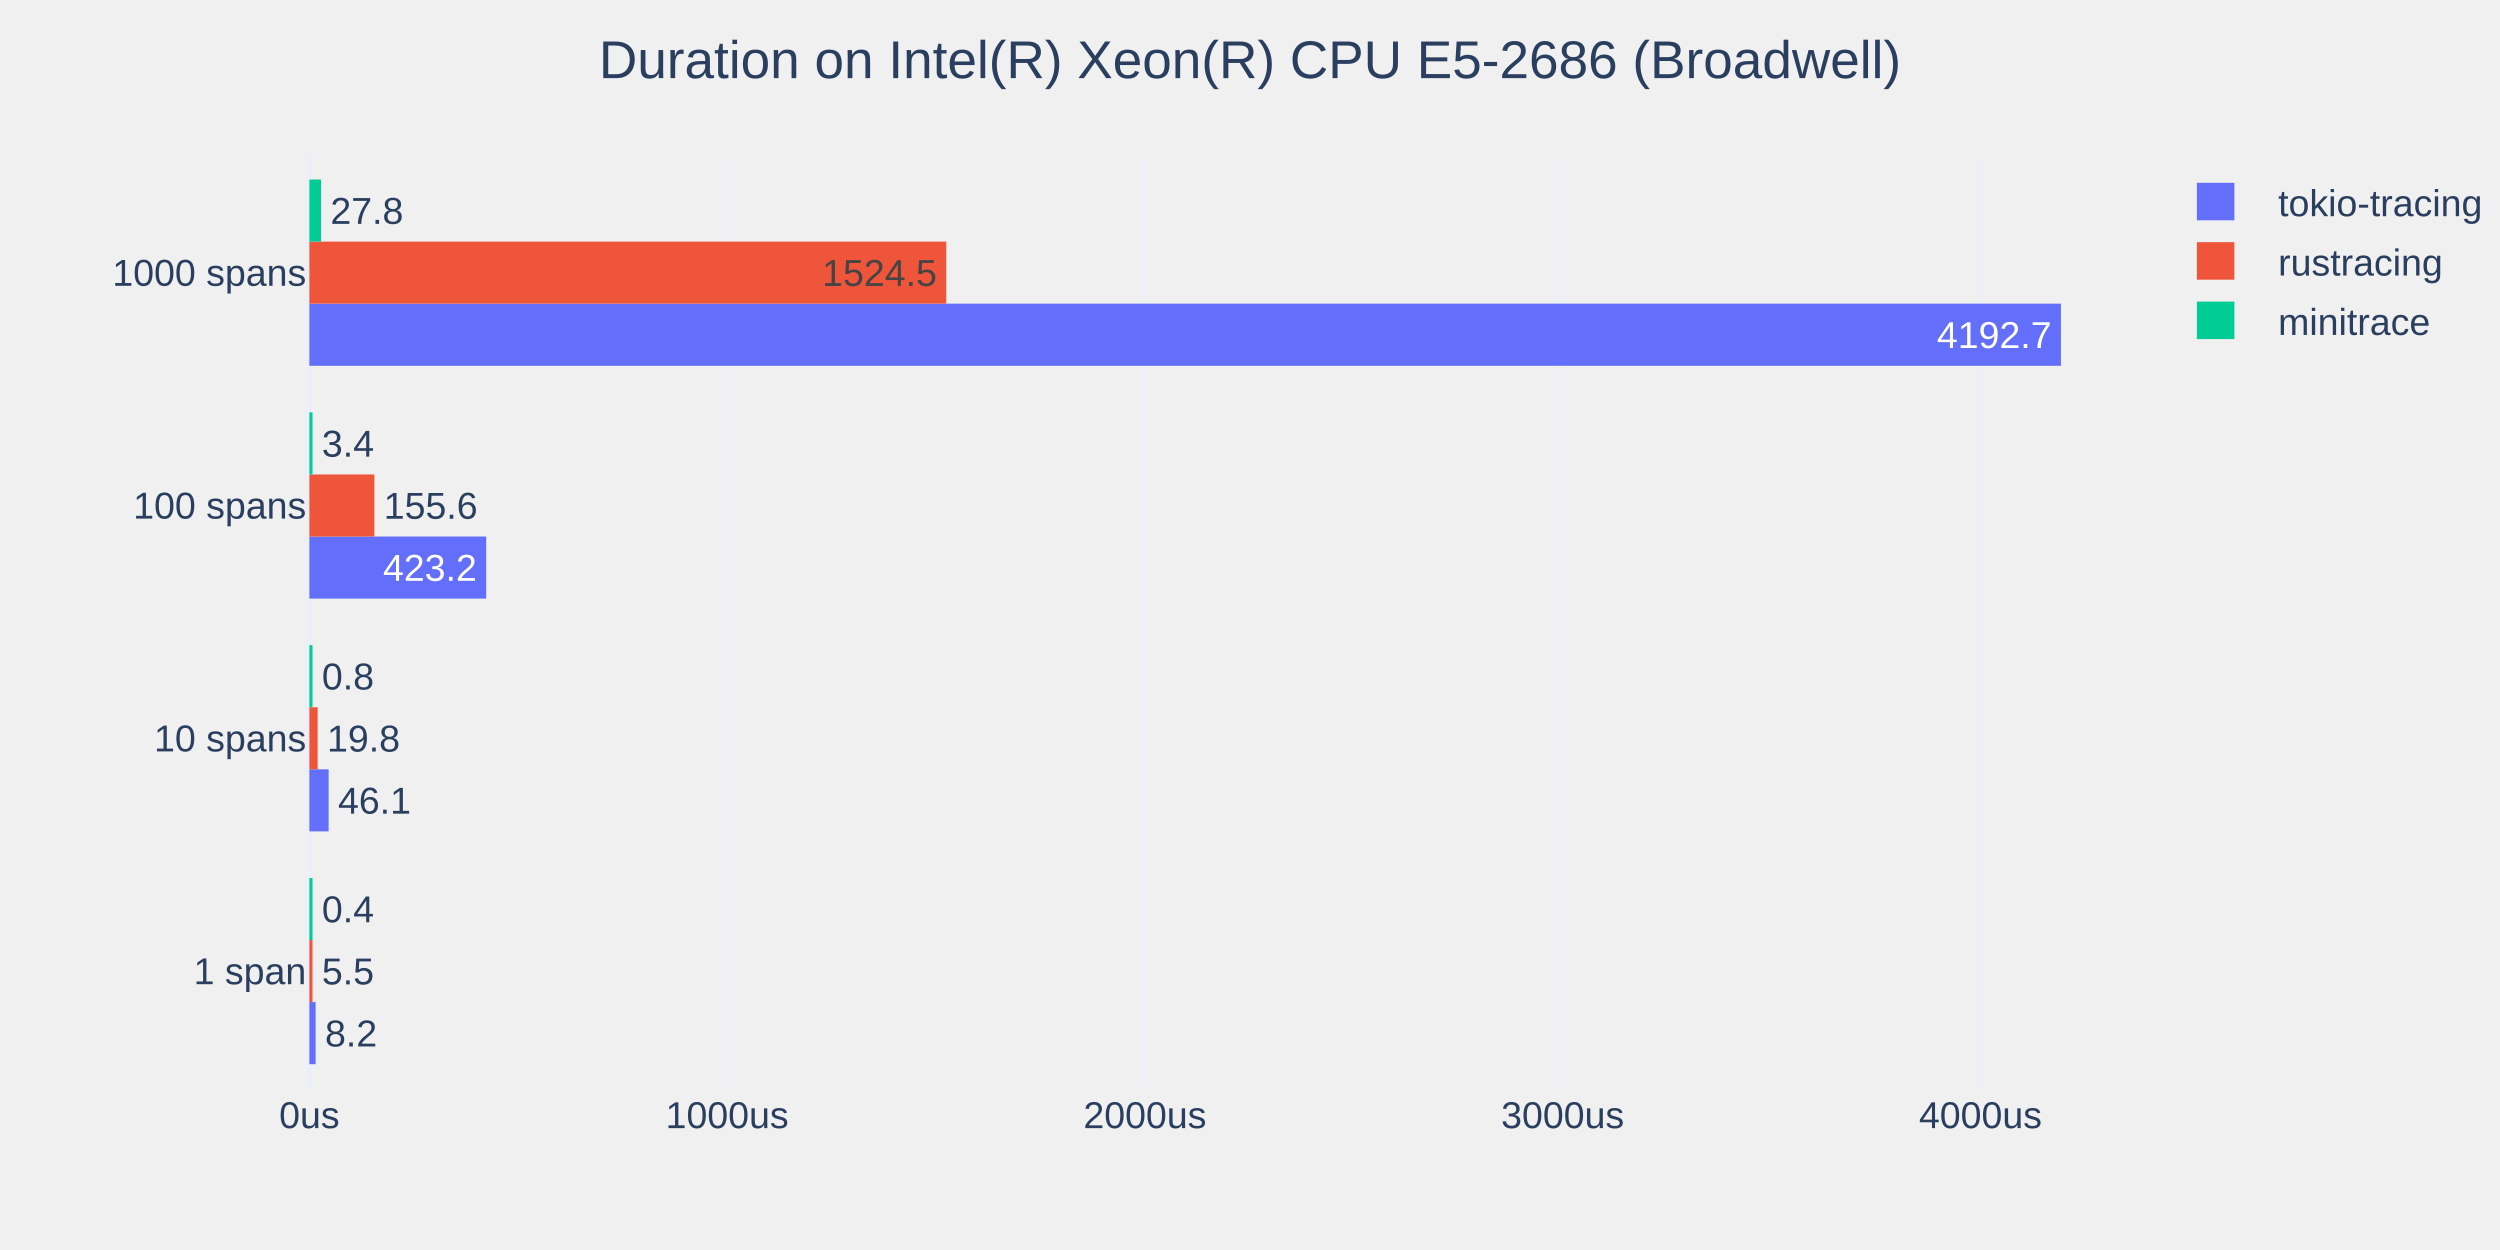
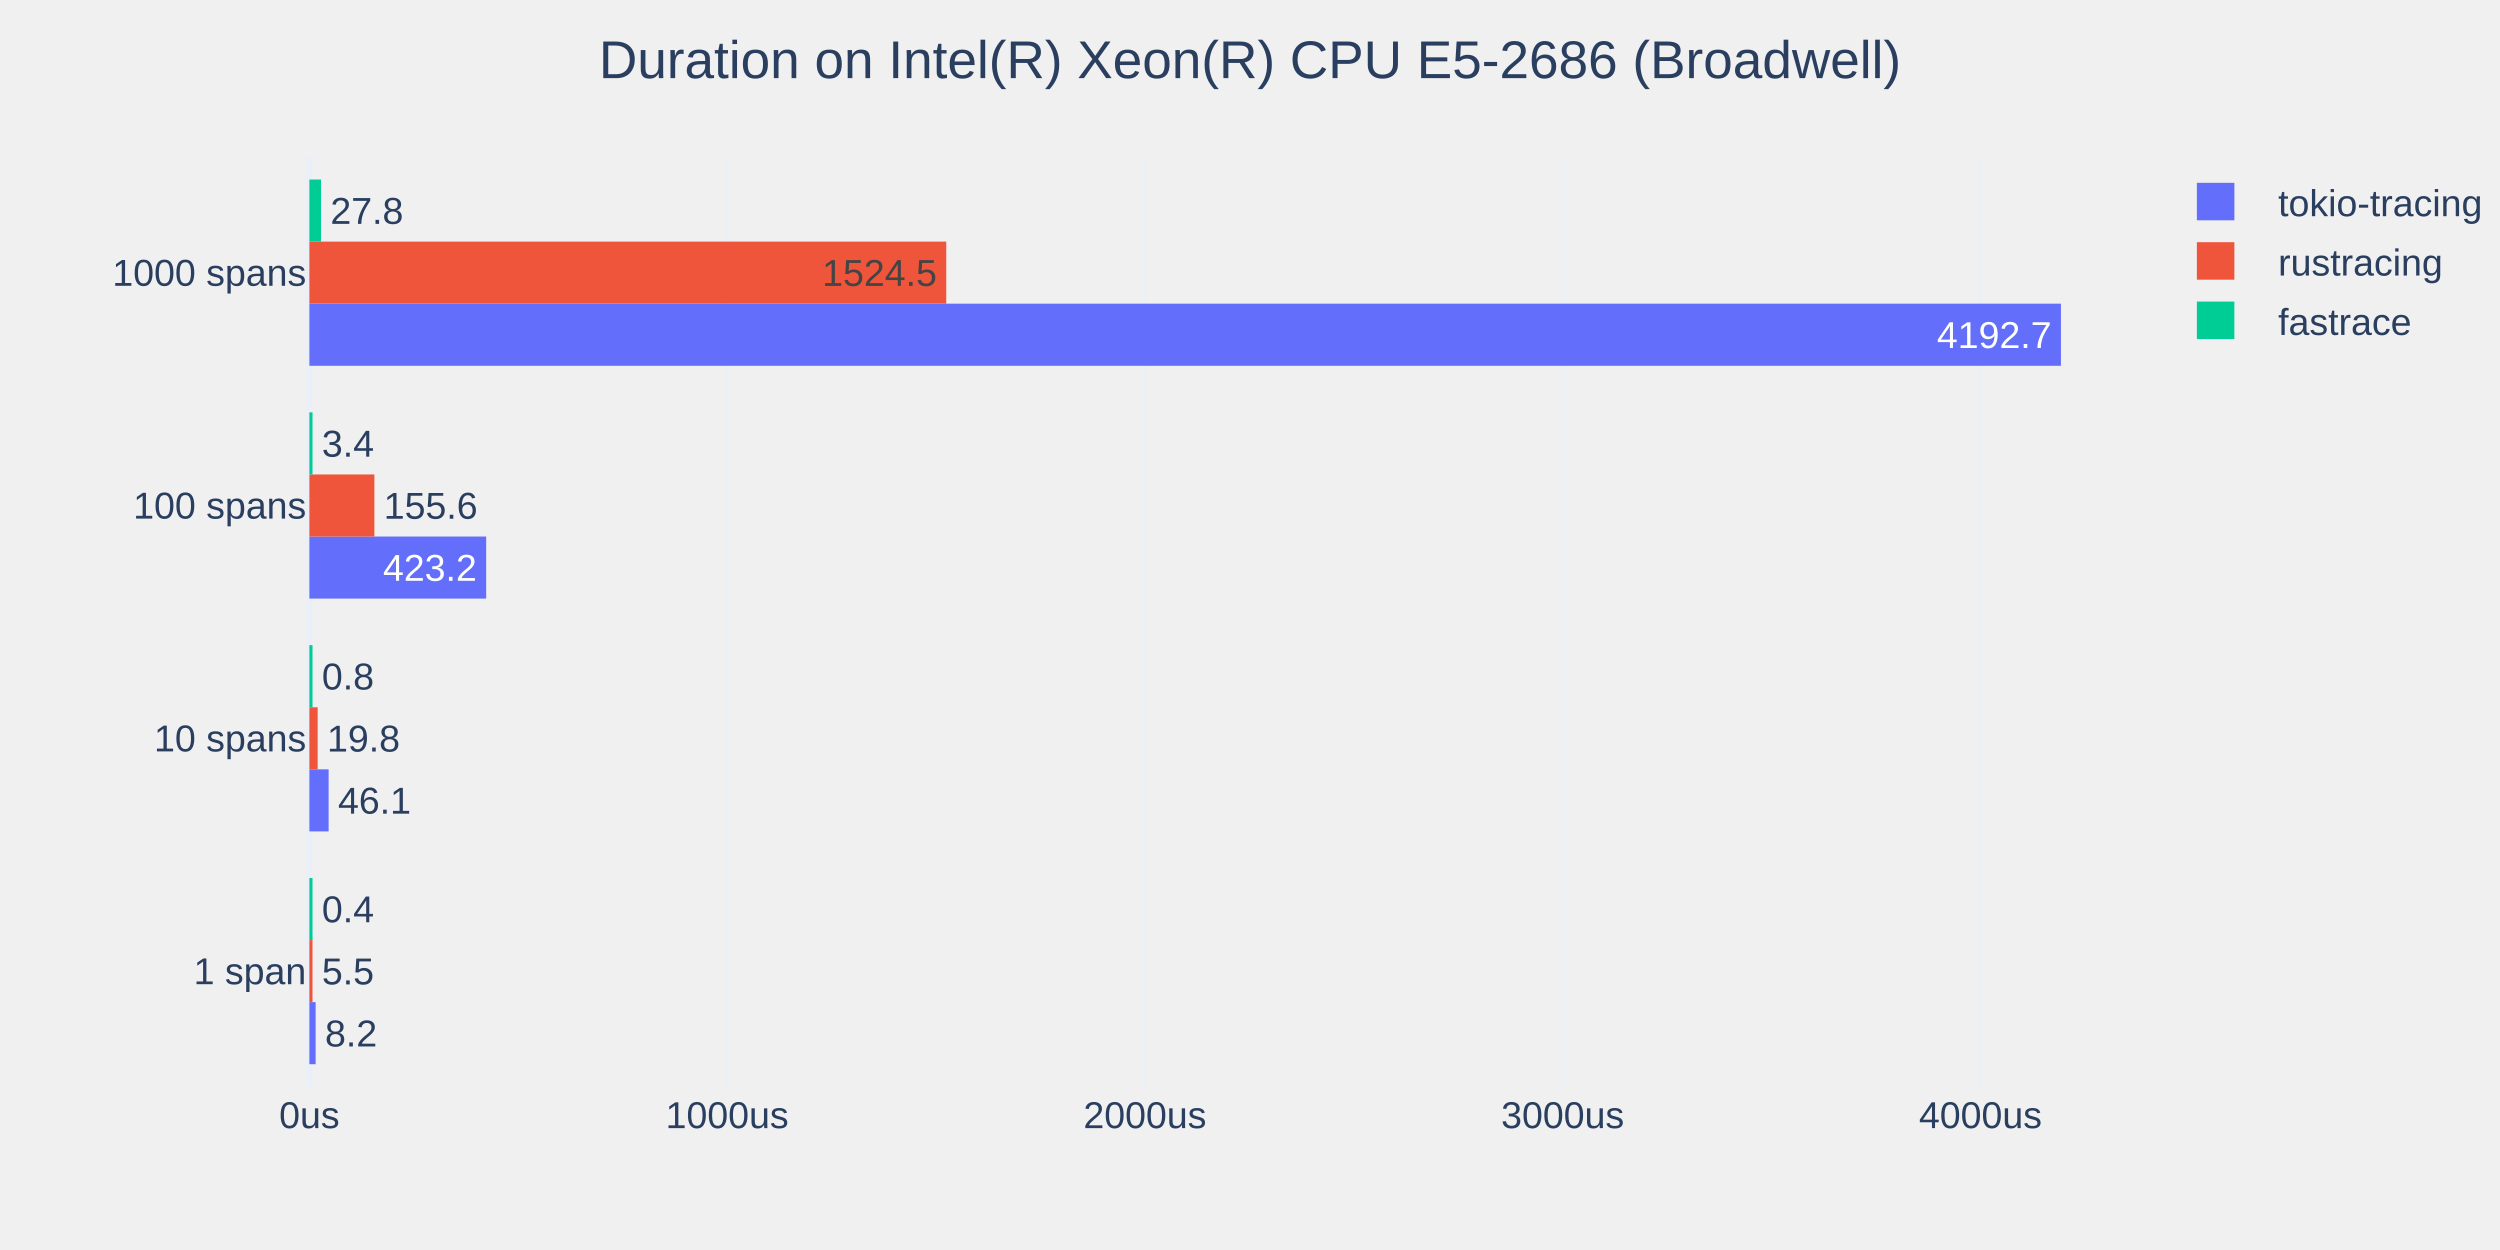
<svg xmlns="http://www.w3.org/2000/svg" class="main-svg" width="800" height="400" style="background:rgba(255,255,255,.01)">
  <defs>
    <clipPath id="a" class="plotclip">
      <path d="M0 0h590v298H0z" />
    </clipPath>
  </defs>
  <g class="bglayer">
    <path class="bg" style="fill:#fff;fill-opacity:.01;stroke-width:0" d="M99 50h590v298H99z" />
  </g>
  <g class="draglayer cursor-crosshair">
    <g class="xy">
      <path class="nsewdrag drag" data-subplot="xy" style="fill:transparent;stroke-width:0;pointer-events:all" d="M99 50h590v298H99z" />
      <path class="nwdrag drag cursor-nw-resize" data-subplot="xy" style="fill:transparent;stroke-width:0;pointer-events:all" d="M79 30h20v20H79z" />
      <path class="nedrag drag cursor-ne-resize" data-subplot="xy" style="fill:transparent;stroke-width:0;pointer-events:all" d="M689 30h20v20h-20z" />
      <path class="swdrag drag cursor-sw-resize" data-subplot="xy" style="fill:transparent;stroke-width:0;pointer-events:all" d="M79 348h20v20H79z" />
      <path class="sedrag drag cursor-se-resize" data-subplot="xy" style="fill:transparent;stroke-width:0;pointer-events:all" d="M689 348h20v20h-20z" />
      <path class="ewdrag drag cursor-ew-resize" data-subplot="xy" style="fill:transparent;stroke-width:0;pointer-events:all" d="M158 348.5h472v20H158z" />
      <path class="wdrag drag cursor-w-resize" data-subplot="xy" style="fill:transparent;stroke-width:0;pointer-events:all" d="M99 348.5h59v20H99z" />
      <path class="edrag drag cursor-e-resize" data-subplot="xy" style="fill:transparent;stroke-width:0;pointer-events:all" d="M630 348.5h59v20h-59z" />
      <path class="nsdrag drag cursor-ns-resize" data-subplot="xy" style="fill:transparent;stroke-width:0;pointer-events:all" d="M78.5 79.8h20v238.4h-20z" />
      <path class="sdrag drag cursor-s-resize" data-subplot="xy" style="fill:transparent;stroke-width:0;pointer-events:all" d="M78.5 318.2h20V348h-20z" />
      <path class="ndrag drag cursor-n-resize" data-subplot="xy" style="fill:transparent;stroke-width:0;pointer-events:all" d="M78.5 50h20v29.8h-20z" />
    </g>
  </g>
  <g class="cartesianlayer">
    <g class="subplot xy">
      <g class="gridlayer">
        <g class="x">
          <path class="xgrid crisp" transform="translate(232.68)" d="M0 50v298" style="stroke:#ebf0f8;stroke-opacity:1;stroke-width:1px" />
          <path class="xgrid crisp" transform="translate(366.37)" d="M0 50v298" style="stroke:#ebf0f8;stroke-opacity:1;stroke-width:1px" />
          <path class="xgrid crisp" transform="translate(500.05)" d="M0 50v298" style="stroke:#ebf0f8;stroke-opacity:1;stroke-width:1px" />
          <path class="xgrid crisp" transform="translate(633.74)" d="M0 50v298" style="stroke:#ebf0f8;stroke-opacity:1;stroke-width:1px" />
        </g>
      </g>
      <g class="zerolinelayer">
        <path class="xzl zl crisp" transform="translate(99)" d="M0 50v298" style="stroke:#ebf0f8;stroke-opacity:1;stroke-width:2px" />
      </g>
      <g class="plot" transform="translate(99 50)" clip-path="url('#a')">
        <g class="barlayer mlayer">
          <g class="trace bars" style="opacity:1">
            <g class="points">
              <g class="point">
                <path d="M0 290.55v-19.87h2v19.87Z" style="vector-effect:non-scaling-stroke;opacity:1;stroke-width:0;fill:#636efa;fill-opacity:1" />
                <text class="bartext bartext-outside" text-anchor="middle" data-notex="1" data-unformatted="8.2" data-math="N" style="font-family:Arial;font-size:12px;fill:#2a3f5f;fill-opacity:1;white-space:pre" transform="translate(13.344 284.865)">8.2</text>
              </g>
              <g class="point">
                <path d="M0 216.05v-19.87h6.16v19.87Z" style="vector-effect:non-scaling-stroke;opacity:1;stroke-width:0;fill:#636efa;fill-opacity:1" />
                <text class="bartext bartext-outside" text-anchor="middle" data-notex="1" data-unformatted="46.1" data-math="N" style="font-family:Arial;font-size:12px;fill:#2a3f5f;fill-opacity:1;white-space:pre" transform="translate(20.84 210.365)">46.1</text>
              </g>
              <g class="point">
                <path d="M0 141.55v-19.87h56.58v19.87Z" style="vector-effect:non-scaling-stroke;opacity:1;stroke-width:0;fill:#636efa;fill-opacity:1" />
                <text class="bartext bartext-inside" text-anchor="middle" data-notex="1" data-unformatted="423.2" data-math="N" style="font-family:Arial;font-size:12px;fill:#fff;fill-opacity:1;white-space:pre" transform="translate(38.564 135.865)">423.2</text>
              </g>
              <g class="point">
                <path d="M0 67.05V47.18h560.5v19.87Z" style="vector-effect:non-scaling-stroke;opacity:1;stroke-width:0;fill:#636efa;fill-opacity:1" />
                <text class="bartext bartext-inside" text-anchor="middle" data-notex="1" data-unformatted="4192.7" data-math="N" style="font-family:Arial;font-size:12px;fill:#fff;fill-opacity:1;white-space:pre" transform="translate(539.148 61.365)">4192.7</text>
              </g>
            </g>
          </g>
          <g class="trace bars" style="opacity:1">
            <g class="points">
              <g class="point">
                <path d="M0 270.68v-19.86h1v19.86Z" style="vector-effect:non-scaling-stroke;opacity:1;stroke-width:0;fill:#ef553b;fill-opacity:1" />
                <text class="bartext bartext-outside" text-anchor="middle" data-notex="1" data-unformatted="5.5" data-math="N" style="font-family:Arial;font-size:12px;fill:#2a3f5f;fill-opacity:1;white-space:pre" transform="translate(12.344 265)">5.5</text>
              </g>
              <g class="point">
                <path d="M0 196.18v-19.86h2.65v19.86Z" style="vector-effect:non-scaling-stroke;opacity:1;stroke-width:0;fill:#ef553b;fill-opacity:1" />
                <text class="bartext bartext-outside" text-anchor="middle" data-notex="1" data-unformatted="19.8" data-math="N" style="font-family:Arial;font-size:12px;fill:#2a3f5f;fill-opacity:1;white-space:pre" transform="translate(17.33 190.5)">19.8</text>
              </g>
              <g class="point">
                <path d="M0 121.68v-19.86h20.8v19.86Z" style="vector-effect:non-scaling-stroke;opacity:1;stroke-width:0;fill:#ef553b;fill-opacity:1" />
                <text class="bartext bartext-outside" text-anchor="middle" data-notex="1" data-unformatted="155.6" data-math="N" style="font-family:Arial;font-size:12px;fill:#2a3f5f;fill-opacity:1;white-space:pre" transform="translate(38.816 116)">155.6</text>
              </g>
              <g class="point">
                <path d="M0 47.18V27.32h203.8v19.86Z" style="vector-effect:non-scaling-stroke;opacity:1;stroke-width:0;fill:#ef553b;fill-opacity:1" />
                <text class="bartext bartext-inside" text-anchor="middle" data-notex="1" data-unformatted="1524.5" data-math="N" style="font-family:Arial;font-size:12px;fill:#444;fill-opacity:1;white-space:pre" transform="translate(182.448 41.5)">1524.5</text>
              </g>
            </g>
          </g>
          <g class="trace bars" style="opacity:1">
            <g class="points">
              <g class="point">
                <path d="M0 250.82v-19.87h1v19.87Z" style="vector-effect:non-scaling-stroke;opacity:1;stroke-width:0;fill:#00cc96;fill-opacity:1" />
                <text class="bartext bartext-outside" text-anchor="middle" data-notex="1" data-unformatted=".4" data-math="N" style="font-family:Arial;font-size:12px;fill:#2a3f5f;fill-opacity:1;white-space:pre" transform="translate(12.344 245.135)">0.4</text>
              </g>
              <g class="point">
                <path d="M0 176.32v-19.87h1v19.87Z" style="vector-effect:non-scaling-stroke;opacity:1;stroke-width:0;fill:#00cc96;fill-opacity:1" />
                <text class="bartext bartext-outside" text-anchor="middle" data-notex="1" data-unformatted=".8" data-math="N" style="font-family:Arial;font-size:12px;fill:#2a3f5f;fill-opacity:1;white-space:pre" transform="translate(12.344 170.635)">0.8</text>
              </g>
              <g class="point">
                <path d="M0 101.82V81.95h1v19.87Z" style="vector-effect:non-scaling-stroke;opacity:1;stroke-width:0;fill:#00cc96;fill-opacity:1" />
                <text class="bartext bartext-outside" text-anchor="middle" data-notex="1" data-unformatted="3.4" data-math="N" style="font-family:Arial;font-size:12px;fill:#2a3f5f;fill-opacity:1;white-space:pre" transform="translate(12.344 96.135)">3.4</text>
              </g>
              <g class="point">
                <path d="M0 27.32V7.45h3.72v19.87Z" style="vector-effect:non-scaling-stroke;opacity:1;stroke-width:0;fill:#00cc96;fill-opacity:1" />
                <text class="bartext bartext-outside" text-anchor="middle" data-notex="1" data-unformatted="27.8" data-math="N" style="font-family:Arial;font-size:12px;fill:#2a3f5f;fill-opacity:1;white-space:pre" transform="translate(18.4 21.635)">27.8</text>
              </g>
            </g>
          </g>
        </g>
      </g>
      <g class="xaxislayer-above">
        <text text-anchor="middle" y="361" data-unformatted="0us" data-math="N" transform="translate(99)" style="font-family:Arial;font-size:12px;fill:#2a3f5f;fill-opacity:1;white-space:pre" class="xtick">0us</text>
        <text text-anchor="middle" y="361" data-unformatted="1000us" data-math="N" transform="translate(232.68)" style="font-family:Arial;font-size:12px;fill:#2a3f5f;fill-opacity:1;white-space:pre" class="xtick">1000us</text>
        <text text-anchor="middle" y="361" data-unformatted="2000us" data-math="N" transform="translate(366.37)" style="font-family:Arial;font-size:12px;fill:#2a3f5f;fill-opacity:1;white-space:pre" class="xtick">2000us</text>
        <text text-anchor="middle" y="361" data-unformatted="3000us" data-math="N" transform="translate(500.05)" style="font-family:Arial;font-size:12px;fill:#2a3f5f;fill-opacity:1;white-space:pre" class="xtick">3000us</text>
        <text text-anchor="middle" y="361" data-unformatted="4000us" data-math="N" transform="translate(633.74)" style="font-family:Arial;font-size:12px;fill:#2a3f5f;fill-opacity:1;white-space:pre" class="xtick">4000us</text>
      </g>
      <g class="yaxislayer-above">
        <text text-anchor="end" x="98" y="4.2" data-unformatted="1 span" data-math="N" transform="translate(0 310.75)" style="font-family:Arial;font-size:12px;fill:#2a3f5f;fill-opacity:1;white-space:pre" class="ytick">1 span</text>
        <text text-anchor="end" x="98" y="4.2" data-unformatted="10 spans" data-math="N" transform="translate(0 236.25)" style="font-family:Arial;font-size:12px;fill:#2a3f5f;fill-opacity:1;white-space:pre" class="ytick">10 spans</text>
        <text text-anchor="end" x="98" y="4.2" data-unformatted="100 spans" data-math="N" transform="translate(0 161.75)" style="font-family:Arial;font-size:12px;fill:#2a3f5f;fill-opacity:1;white-space:pre" class="ytick">100 spans</text>
        <text text-anchor="end" x="98" y="4.2" data-unformatted="1000 spans" data-math="N" transform="translate(0 87.25)" style="font-family:Arial;font-size:12px;fill:#2a3f5f;fill-opacity:1;white-space:pre" class="ytick">1000 spans</text>
      </g>
    </g>
  </g>
  <g class="infolayer">
    <g class="legend" pointer-events="all">
      <path class="bg" shape-rendering="crispEdges" style="stroke:#9c9c9c;stroke-opacity:1;fill:#fff;fill-opacity:.01;stroke-width:0" d="M0 0h111v67H0z" transform="translate(689 50)" />
      <g class="scrollbox" transform="translate(689 50)" clip-path="url('#legend6ba54c')">
        <g class="groups">
          <g class="traces" style="opacity:1">
            <text class="legendtext" x="40" y="4.68" data-unformatted="tokio-tracing" data-math="N" style="font-family:Arial;font-size:12px;fill:#2a3f5f;fill-opacity:1;white-space:pre" transform="translate(0 14.5)">tokio-tracing</text>
            <g class="layers" style="opacity:1">
              <g class="legendsymbols">
                <g class="legendpoints">
                  <path class="legendundefined" d="M6 6H-6V-6H6Z" transform="translate(20 14.5)" style="stroke-width:0;fill:#636efa;fill-opacity:1" />
                </g>
              </g>
            </g>
            <path class="legendtoggle" style="cursor:pointer;fill:#000;fill-opacity:0" fill="none" d="M0-9.5h105.367v19H0z" transform="translate(0 14.5)" />
          </g>
          <g class="traces" style="opacity:1">
            <text class="legendtext" x="40" y="4.68" data-unformatted="rustracing" data-math="N" style="font-family:Arial;font-size:12px;fill:#2a3f5f;fill-opacity:1;white-space:pre" transform="translate(0 33.5)">rustracing</text>
            <g class="layers" style="opacity:1">
              <g class="legendsymbols">
                <g class="legendpoints">
                  <path class="legendundefined" d="M6 6H-6V-6H6Z" transform="translate(20 33.5)" style="stroke-width:0;fill:#ef553b;fill-opacity:1" />
                </g>
              </g>
            </g>
            <path class="legendtoggle" style="cursor:pointer;fill:#000;fill-opacity:0" fill="none" d="M0-9.5h105.367v19H0z" transform="translate(0 33.5)" />
          </g>
          <g class="traces" style="opacity:1">
-             <text class="legendtext" x="40" y="4.68" data-unformatted="minitrace" data-math="N" style="font-family:Arial;font-size:12px;fill:#2a3f5f;fill-opacity:1;white-space:pre" transform="translate(0 52.5)">minitrace</text>
+             <text class="legendtext" x="40" y="4.68" data-unformatted="fastrace" data-math="N" style="font-family:Arial;font-size:12px;fill:#2a3f5f;fill-opacity:1;white-space:pre" transform="translate(0 52.5)">fastrace</text>
            <g class="layers" style="opacity:1">
              <g class="legendsymbols">
                <g class="legendpoints">
                  <path class="legendundefined" d="M6 6H-6V-6H6Z" transform="translate(20 52.5)" style="stroke-width:0;fill:#00cc96;fill-opacity:1" />
                </g>
              </g>
            </g>
            <path class="legendtoggle" style="cursor:pointer;fill:#000;fill-opacity:0" fill="none" d="M0-9.5h105.367v19H0z" transform="translate(0 52.5)" />
          </g>
        </g>
      </g>
    </g>
    <g class="g-gtitle">
      <text class="gtitle" x="400" y="25" text-anchor="middle" dy="0em" data-unformatted="Duration on Intel(R) Xeon(R) CPU E5-2686 (Broadwell)" data-math="N" style="font-family:Arial;font-size:17px;fill:#2a3f5f;opacity:1;font-weight:400;white-space:pre">Duration on Intel(R) Xeon(R) CPU E5-2686 (Broadwell)</text>
    </g>
    <g class="g-xtitle">
      <text class="xtitle" x="394" y="400" text-anchor="middle" data-unformatted="&lt;br&gt;" data-math="N" style="font-family:Arial;font-size:14px;fill:#2a3f5f;opacity:1;font-weight:400;white-space:pre" />
    </g>
    <g class="g-ytitle">
      <text class="ytitle" transform="rotate(-90 130 130)" x="61" y="199" text-anchor="middle" data-unformatted="&lt;br&gt;" data-math="N" style="font-family:Arial;font-size:14px;fill:#2a3f5f;opacity:1;font-weight:400;white-space:pre" />
    </g>
  </g>
</svg>
